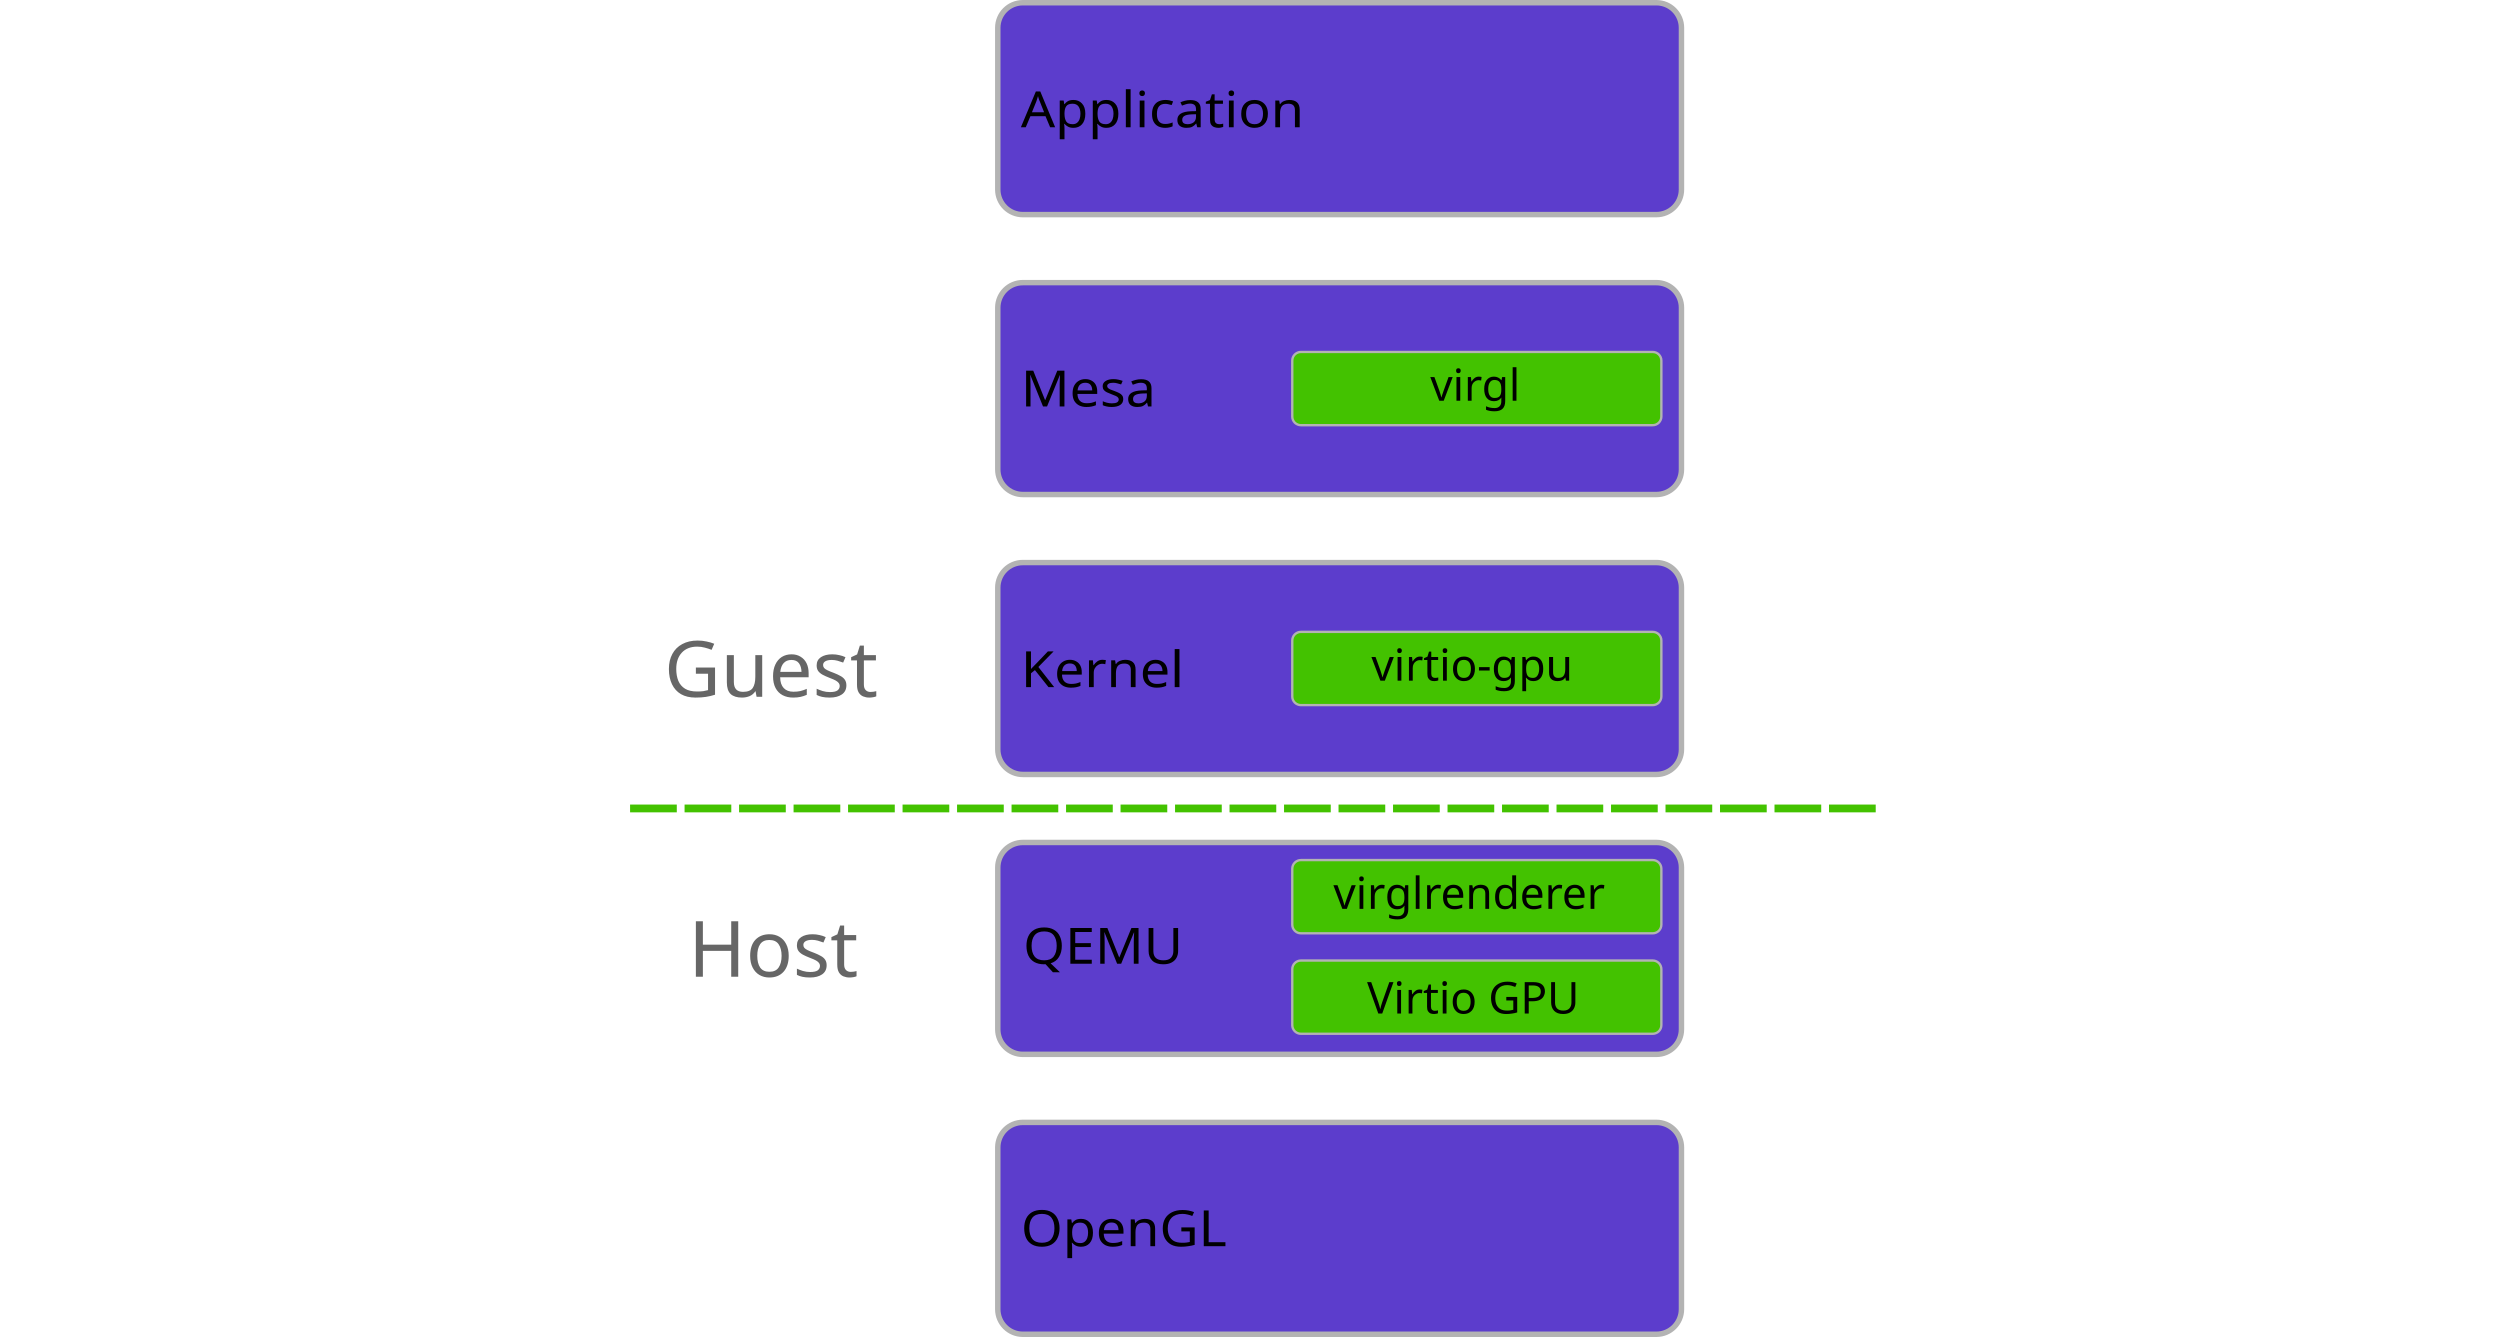
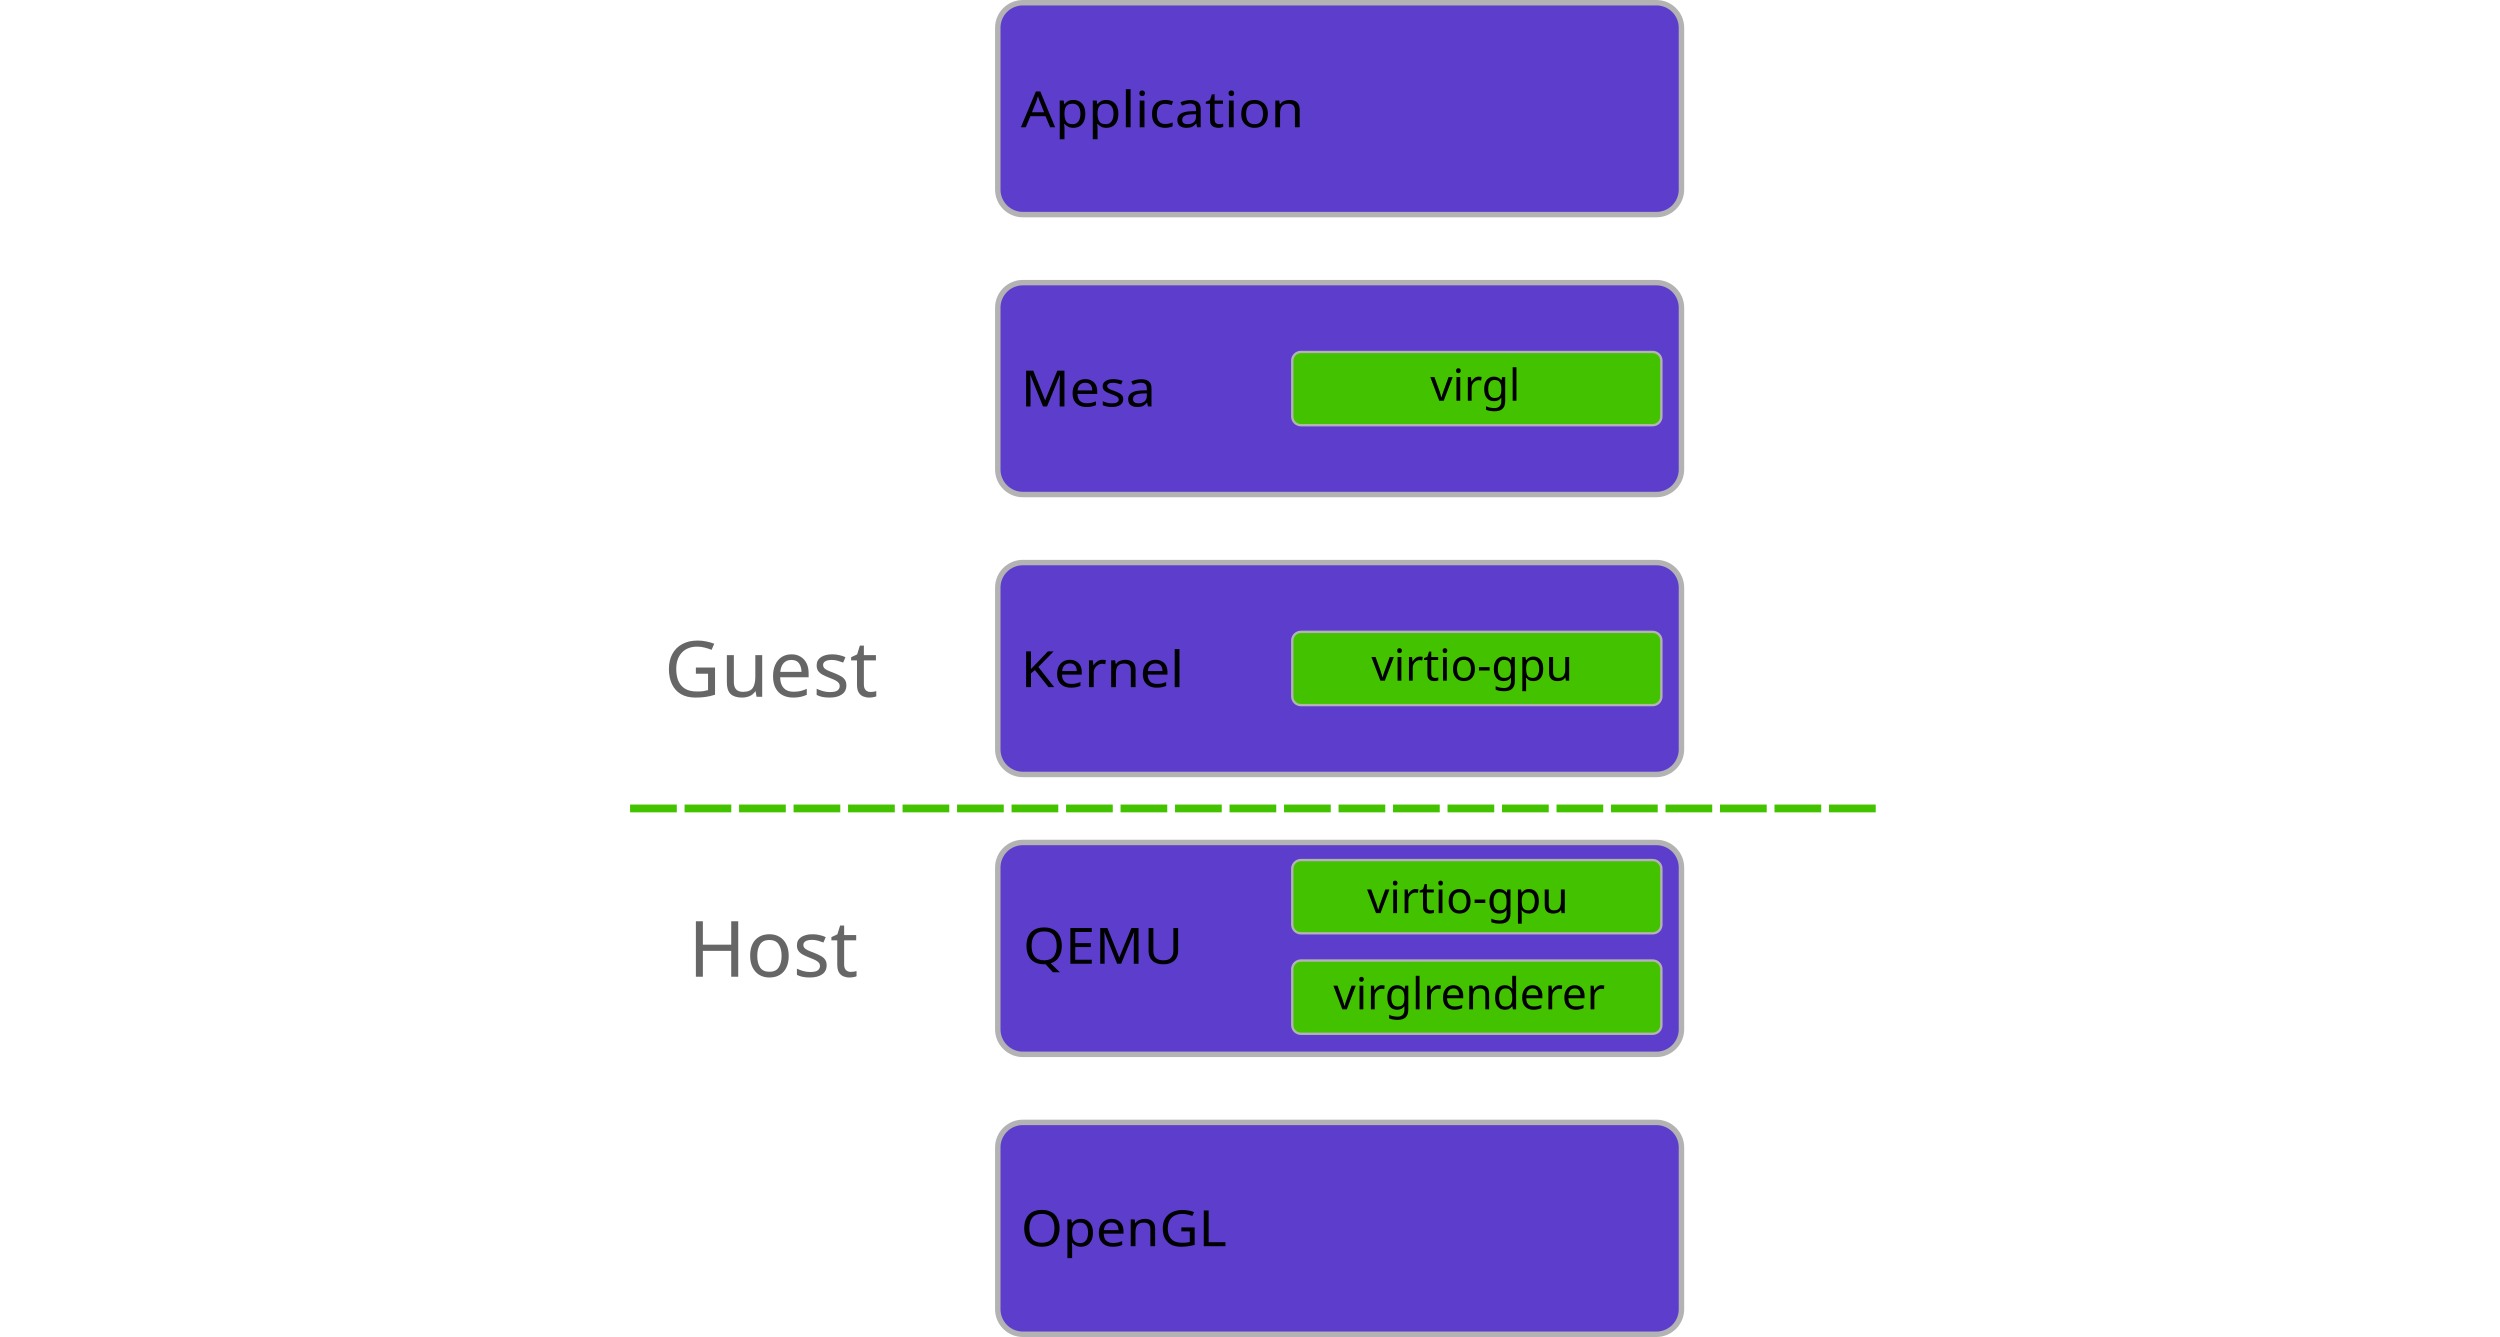
<svg xmlns="http://www.w3.org/2000/svg" width="340.389mm" height="182.04mm" viewBox="0 0 340.389 182.04" version="1.1" id="svg8">
  <defs id="defs2">
    <clipPath clipPathUnits="userSpaceOnUse" id="clipPath5190">
      <g id="use5192">
        <rect ry="3.412" style="fill:#5c3dcc;fill-opacity:1;stroke:#b3b3b3;stroke-width:0.742;stroke-miterlimit:4;stroke-dasharray:none;stroke-opacity:1;image-rendering:auto" y="51.218" x="67.536" height="28.849" width="93.087" id="rect5250" />
        <text transform="scale(1.037091,0.9642359)" id="text5254" y="70.599" x="68.153" style="font-style:normal;font-weight:normal;font-size:15.698px;line-height:125%;font-family:sans-serif;letter-spacing:0px;word-spacing:0px;fill:#000000;fill-opacity:1;stroke:none;stroke-width:0.392px;stroke-linecap:butt;stroke-linejoin:miter;stroke-opacity:1" xml:space="preserve">
          <tspan style="font-size:7.056px;stroke-width:0.392px" y="70.599" x="68.153" id="tspan5252">Mesa</tspan>
        </text>
        <rect ry="1.179" style="fill:#43c200;fill-opacity:1;stroke:#b3b3b3;stroke-width:0.32;stroke-miterlimit:4;stroke-dasharray:none;stroke-opacity:1;image-rendering:auto" y="53.633" x="107.632" height="9.973" width="50.256" id="rect5256" />
        <text id="text5260" y="60.566" x="119.851" style="font-style:normal;font-weight:normal;font-size:10.583px;line-height:125%;font-family:sans-serif;letter-spacing:0px;word-spacing:0px;fill:#000000;fill-opacity:1;stroke:none;stroke-width:0.265px;stroke-linecap:butt;stroke-linejoin:miter;stroke-opacity:1" xml:space="preserve">
          <tspan style="font-size:7.056px;stroke-width:0.265px" y="60.566" x="119.851" id="tspan5258">Gallium</tspan>
        </text>
        <rect ry="1.179" style="fill:#43c200;fill-opacity:1;stroke:#b3b3b3;stroke-width:0.32;stroke-miterlimit:4;stroke-dasharray:none;stroke-opacity:1;image-rendering:auto" y="67.311" x="107.632" height="9.973" width="50.256" id="rect5262" />
        <text id="text5266" y="74.928" x="128.223" style="font-style:normal;font-weight:normal;font-size:10.583px;line-height:125%;font-family:sans-serif;letter-spacing:0px;word-spacing:0px;fill:#000000;fill-opacity:1;stroke:none;stroke-width:0.265px;stroke-linecap:butt;stroke-linejoin:miter;stroke-opacity:1" xml:space="preserve">
          <tspan style="font-size:7.056px;stroke-width:0.265px" y="74.928" x="128.223" id="tspan5264">DRI</tspan>
        </text>
      </g>
    </clipPath>
  </defs>
  <g id="layer1" transform="translate(68.31733,-12.47338)">
    <g id="g5300" transform="translate(0,37.58872)">
      <rect style="stroke-width:0.265" y="96.336" x="122.599" height="1.31" width="0.786" id="rect3701" />
      <rect ry="3.412" style="fill:#5c3dcc;fill-opacity:1;stroke:#b3b3b3;stroke-width:0.742;stroke-miterlimit:4;stroke-dasharray:none;stroke-opacity:1;image-rendering:auto" y="89.592" x="67.536" height="28.849" width="93.087" id="rect3699-5" />
      <text transform="scale(1.037091,0.9642359)" id="text4782-2" y="110.038" x="68.449" style="font-style:normal;font-weight:normal;font-size:15.698px;line-height:125%;font-family:sans-serif;letter-spacing:0px;word-spacing:0px;fill:#000000;fill-opacity:1;stroke:none;stroke-width:0.392px;stroke-linecap:butt;stroke-linejoin:miter;stroke-opacity:1" xml:space="preserve">
        <tspan style="font-size:7.056px;line-height:77.4%;stroke-width:0.392px" y="110.038" x="68.449" id="tspan4780-9">QEMU</tspan>
      </text>
-       <rect ry="1.179" style="fill:#43c200;fill-opacity:1;stroke:#b3b3b3;stroke-width:0.32;stroke-miterlimit:4;stroke-dasharray:none;stroke-opacity:1;image-rendering:auto" y="91.988" x="107.632" height="9.973" width="50.256" id="rect3699-1" />
-       <text id="text4864" y="98.63" x="113.229" style="font-style:normal;font-weight:normal;font-size:5.997px;line-height:125%;font-family:sans-serif;letter-spacing:0px;word-spacing:0px;fill:#000000;fill-opacity:1;stroke:none;stroke-width:0.265px;stroke-linecap:butt;stroke-linejoin:miter;stroke-opacity:1" xml:space="preserve">
-         <tspan style="font-size:5.997px;stroke-width:0.265px" y="98.63" x="113.229" id="tspan4862">virglrenderer</tspan>
-       </text>
-       <rect ry="1.179" style="fill:#43c200;fill-opacity:1;stroke:#b3b3b3;stroke-width:0.32;stroke-miterlimit:4;stroke-dasharray:none;stroke-opacity:1;image-rendering:auto" y="105.666" x="107.632" height="9.973" width="50.256" id="rect3699-1-2" />
-       <text id="text4864-7" y="112.888" x="117.818" style="font-style:normal;font-weight:normal;font-size:5.997px;line-height:125%;font-family:sans-serif;letter-spacing:0px;word-spacing:0px;fill:#000000;fill-opacity:1;stroke:none;stroke-width:0.265px;stroke-linecap:butt;stroke-linejoin:miter;stroke-opacity:1" xml:space="preserve">
-         <tspan style="font-size:5.997px;stroke-width:0.265px" y="112.888" x="117.818" id="tspan4862-0">Virtio GPU</tspan>
-       </text>
+       <g id="g5517" transform="translate(7.6293945e-6,13.67764)">
+         <rect id="rect3699-1" width="50.256" height="9.973" x="107.632" y="91.988" style="fill:#43c200;fill-opacity:1;stroke:#b3b3b3;stroke-width:0.32;stroke-miterlimit:4;stroke-dasharray:none;stroke-opacity:1;image-rendering:auto" ry="1.179" />
+         <text xml:space="preserve" style="font-style:normal;font-weight:normal;font-size:5.997px;line-height:125%;font-family:sans-serif;letter-spacing:0px;word-spacing:0px;fill:#000000;fill-opacity:1;stroke:none;stroke-width:0.265px;stroke-linecap:butt;stroke-linejoin:miter;stroke-opacity:1" x="113.229" y="98.63" id="text4864">
+           <tspan id="tspan4862" x="113.229" y="98.63" style="font-size:5.997px;stroke-width:0.265px">virglrenderer</tspan>
+         </text>
+       </g>
+       <g id="g5512" transform="translate(-7.6293945e-6,-13.67764)">
+         <rect id="rect3699-1-2" width="50.256" height="9.973" x="107.632" y="105.666" style="fill:#43c200;fill-opacity:1;stroke:#b3b3b3;stroke-width:0.32;stroke-miterlimit:4;stroke-dasharray:none;stroke-opacity:1;image-rendering:auto" ry="1.179" />
+         <text xml:space="preserve" style="font-style:normal;font-weight:normal;font-size:5.997px;line-height:125%;font-family:sans-serif;letter-spacing:0px;word-spacing:0px;fill:#000000;fill-opacity:1;stroke:none;stroke-width:0.265px;stroke-linecap:butt;stroke-linejoin:miter;stroke-opacity:1" x="117.818" y="112.888" id="text4864-7">
+           <tspan id="tspan4862-0" x="117.818" y="112.888" style="font-size:5.997px;stroke-width:0.265px">virtio-gpu</tspan>
+         </text>
+       </g>
    </g>
    <path style="fill:none;fill-rule:evenodd;stroke:#43c200;stroke-width:1.06;stroke-linecap:butt;stroke-linejoin:miter;stroke-miterlimit:4;stroke-dasharray:6.36, 1.06;stroke-dashoffset:0;stroke-opacity:1" d="M 187.072,122.549 H 17.213 v 0.259" id="path5042" />
    <text xml:space="preserve" style="font-style:normal;font-weight:normal;font-size:10.583px;line-height:125%;font-family:sans-serif;letter-spacing:0px;word-spacing:0px;fill:#b3b3b3;fill-opacity:1;stroke:none;stroke-width:0.265px;stroke-linecap:butt;stroke-linejoin:miter;stroke-opacity:1" x="23.548" y="111.527" id="text5046">
      <tspan id="tspan5044" x="23.548" y="120.891" style="fill:#b3b3b3;fill-opacity:1;stroke-width:0.265px" />
    </text>
    <text xml:space="preserve" style="font-style:normal;font-weight:normal;font-size:10.583px;line-height:125%;font-family:sans-serif;letter-spacing:0px;word-spacing:0px;fill:#666666;fill-opacity:1;stroke:none;stroke-width:0.265px;stroke-linecap:butt;stroke-linejoin:miter;stroke-opacity:1" x="25.4" y="145.458" id="text5050-0">
      <tspan id="tspan5048-3" x="25.4" y="145.458" style="fill:#666666;fill-opacity:1;stroke-width:0.265px">Host</tspan>
    </text>
    <g id="g5396" transform="translate(0,2.1209165e-5)">
      <rect ry="3.412" style="fill:#5c3dcc;fill-opacity:1;stroke:#b3b3b3;stroke-width:0.742;stroke-miterlimit:4;stroke-dasharray:none;stroke-opacity:1;image-rendering:auto" y="12.844" x="67.536" height="28.849" width="93.087" id="rect3699-3" />
      <text transform="scale(1.037091,0.9642359)" id="text4782-6" y="30.91" x="68.153" style="font-style:normal;font-weight:normal;font-size:15.698px;line-height:125%;font-family:sans-serif;letter-spacing:0px;word-spacing:0px;fill:#000000;fill-opacity:1;stroke:none;stroke-width:0.392px;stroke-linecap:butt;stroke-linejoin:miter;stroke-opacity:1" xml:space="preserve">
        <tspan style="font-size:7.056px;stroke-width:0.392px" y="30.91" x="68.153" id="tspan4780-1">Application</tspan>
      </text>
    </g>
    <g id="g5404" transform="translate(130.386,63.32823)">
      <rect ry="3.412" style="fill:#5c3dcc;fill-opacity:1;stroke:#b3b3b3;stroke-width:0.742;stroke-miterlimit:4;stroke-dasharray:none;stroke-opacity:1;image-rendering:auto" y="25.741" x="-62.85" height="28.849" width="93.087" id="rect3699-3-6" />
      <text transform="scale(1.037091,0.9642359)" id="text4782-6-8" y="44.285" x="-57.57" style="font-style:normal;font-weight:normal;font-size:15.698px;line-height:125%;font-family:sans-serif;letter-spacing:0px;word-spacing:0px;fill:#000000;fill-opacity:1;stroke:none;stroke-width:0.392px;stroke-linecap:butt;stroke-linejoin:miter;stroke-opacity:1" xml:space="preserve">
        <tspan style="font-size:7.056px;stroke-width:0.392px" y="44.285" x="-57.57" id="tspan4780-1-8">Kernel</tspan>
      </text>
      <rect ry="1.179" style="fill:#43c200;fill-opacity:1;stroke:#b3b3b3;stroke-width:0.32;stroke-miterlimit:4;stroke-dasharray:none;stroke-opacity:1;image-rendering:auto" y="35.178" x="-22.754" height="9.973" width="50.256" id="rect3699-1-2-9-5-4" />
      <text id="text4864-7-3-5-3" y="41.82" x="-11.976" style="font-style:normal;font-weight:normal;font-size:5.997px;line-height:125%;font-family:sans-serif;letter-spacing:0px;word-spacing:0px;fill:#000000;fill-opacity:1;stroke:none;stroke-width:0.265px;stroke-linecap:butt;stroke-linejoin:miter;stroke-opacity:1" xml:space="preserve">
        <tspan style="font-size:5.997px;stroke-width:0.265px" y="41.82" x="-11.976" id="tspan4862-0-6-4-1">virtio-gpu</tspan>
      </text>
    </g>
    <g id="g5288" transform="translate(0,0.1090613)">
      <rect id="rect3699-3-5" width="93.087" height="28.849" x="67.536" y="50.847" style="fill:#5c3dcc;fill-opacity:1;stroke:#b3b3b3;stroke-width:0.742;stroke-miterlimit:4;stroke-dasharray:none;stroke-opacity:1;image-rendering:auto" ry="3.412" />
      <text xml:space="preserve" style="font-style:normal;font-weight:normal;font-size:15.698px;line-height:125%;font-family:sans-serif;letter-spacing:0px;word-spacing:0px;fill:#000000;fill-opacity:1;stroke:none;stroke-width:0.392px;stroke-linecap:butt;stroke-linejoin:miter;stroke-opacity:1" x="68.153" y="70.215" id="text4782-5-6" transform="scale(1.037091,0.9642359)">
        <tspan id="tspan4780-3-9" x="68.153" y="70.215" style="font-size:7.056px;stroke-width:0.392px">Mesa</tspan>
      </text>
      <rect id="rect3699-1-0-3" width="50.256" height="9.973" x="107.632" y="60.285" style="fill:#43c200;fill-opacity:1;stroke:#b3b3b3;stroke-width:0.32;stroke-miterlimit:4;stroke-dasharray:none;stroke-opacity:1;image-rendering:auto" ry="1.179" />
      <text xml:space="preserve" style="font-style:normal;font-weight:normal;font-size:5.997px;line-height:125%;font-family:sans-serif;letter-spacing:0px;word-spacing:0px;fill:#000000;fill-opacity:1;stroke:none;stroke-width:0.265px;stroke-linecap:butt;stroke-linejoin:miter;stroke-opacity:1" x="126.426" y="66.926" id="text4864-6-7">
        <tspan id="tspan4862-2-4" x="126.426" y="66.926" style="font-size:5.997px;stroke-width:0.265px">virgl</tspan>
        <tspan x="126.426" y="74.423" style="font-size:5.997px;stroke-width:0.265px" id="tspan5382" />
      </text>
    </g>
    <text xml:space="preserve" style="font-style:normal;font-weight:normal;font-size:10.583px;line-height:125%;font-family:sans-serif;letter-spacing:0px;word-spacing:0px;fill:#666666;fill-opacity:1;stroke:none;stroke-width:0.265px;stroke-linecap:butt;stroke-linejoin:miter;stroke-opacity:1" x="22.119" y="107.346" id="text5050-0-4">
      <tspan id="tspan5048-3-7" x="22.119" y="107.346" style="fill:#666666;fill-opacity:1;stroke-width:0.265px">Guest</tspan>
    </text>
    <g id="g5288-6" transform="translate(0,114.4459)">
      <rect id="rect3699-3-5-6" width="93.087" height="28.849" x="67.536" y="50.847" style="fill:#5c3dcc;fill-opacity:1;stroke:#b3b3b3;stroke-width:0.742;stroke-miterlimit:4;stroke-dasharray:none;stroke-opacity:1;image-rendering:auto" ry="3.412" />
      <text xml:space="preserve" style="font-style:normal;font-weight:normal;font-size:15.698px;line-height:125%;font-family:sans-serif;letter-spacing:0px;word-spacing:0px;fill:#000000;fill-opacity:1;stroke:none;stroke-width:0.392px;stroke-linecap:butt;stroke-linejoin:miter;stroke-opacity:1" x="68.153" y="70.215" id="text4782-5-6-4" transform="scale(1.037091,0.9642359)">
        <tspan id="tspan4780-3-9-9" x="68.153" y="70.215" style="font-size:7.056px;stroke-width:0.392px">OpenGL</tspan>
      </text>
    </g>
  </g>
</svg>
